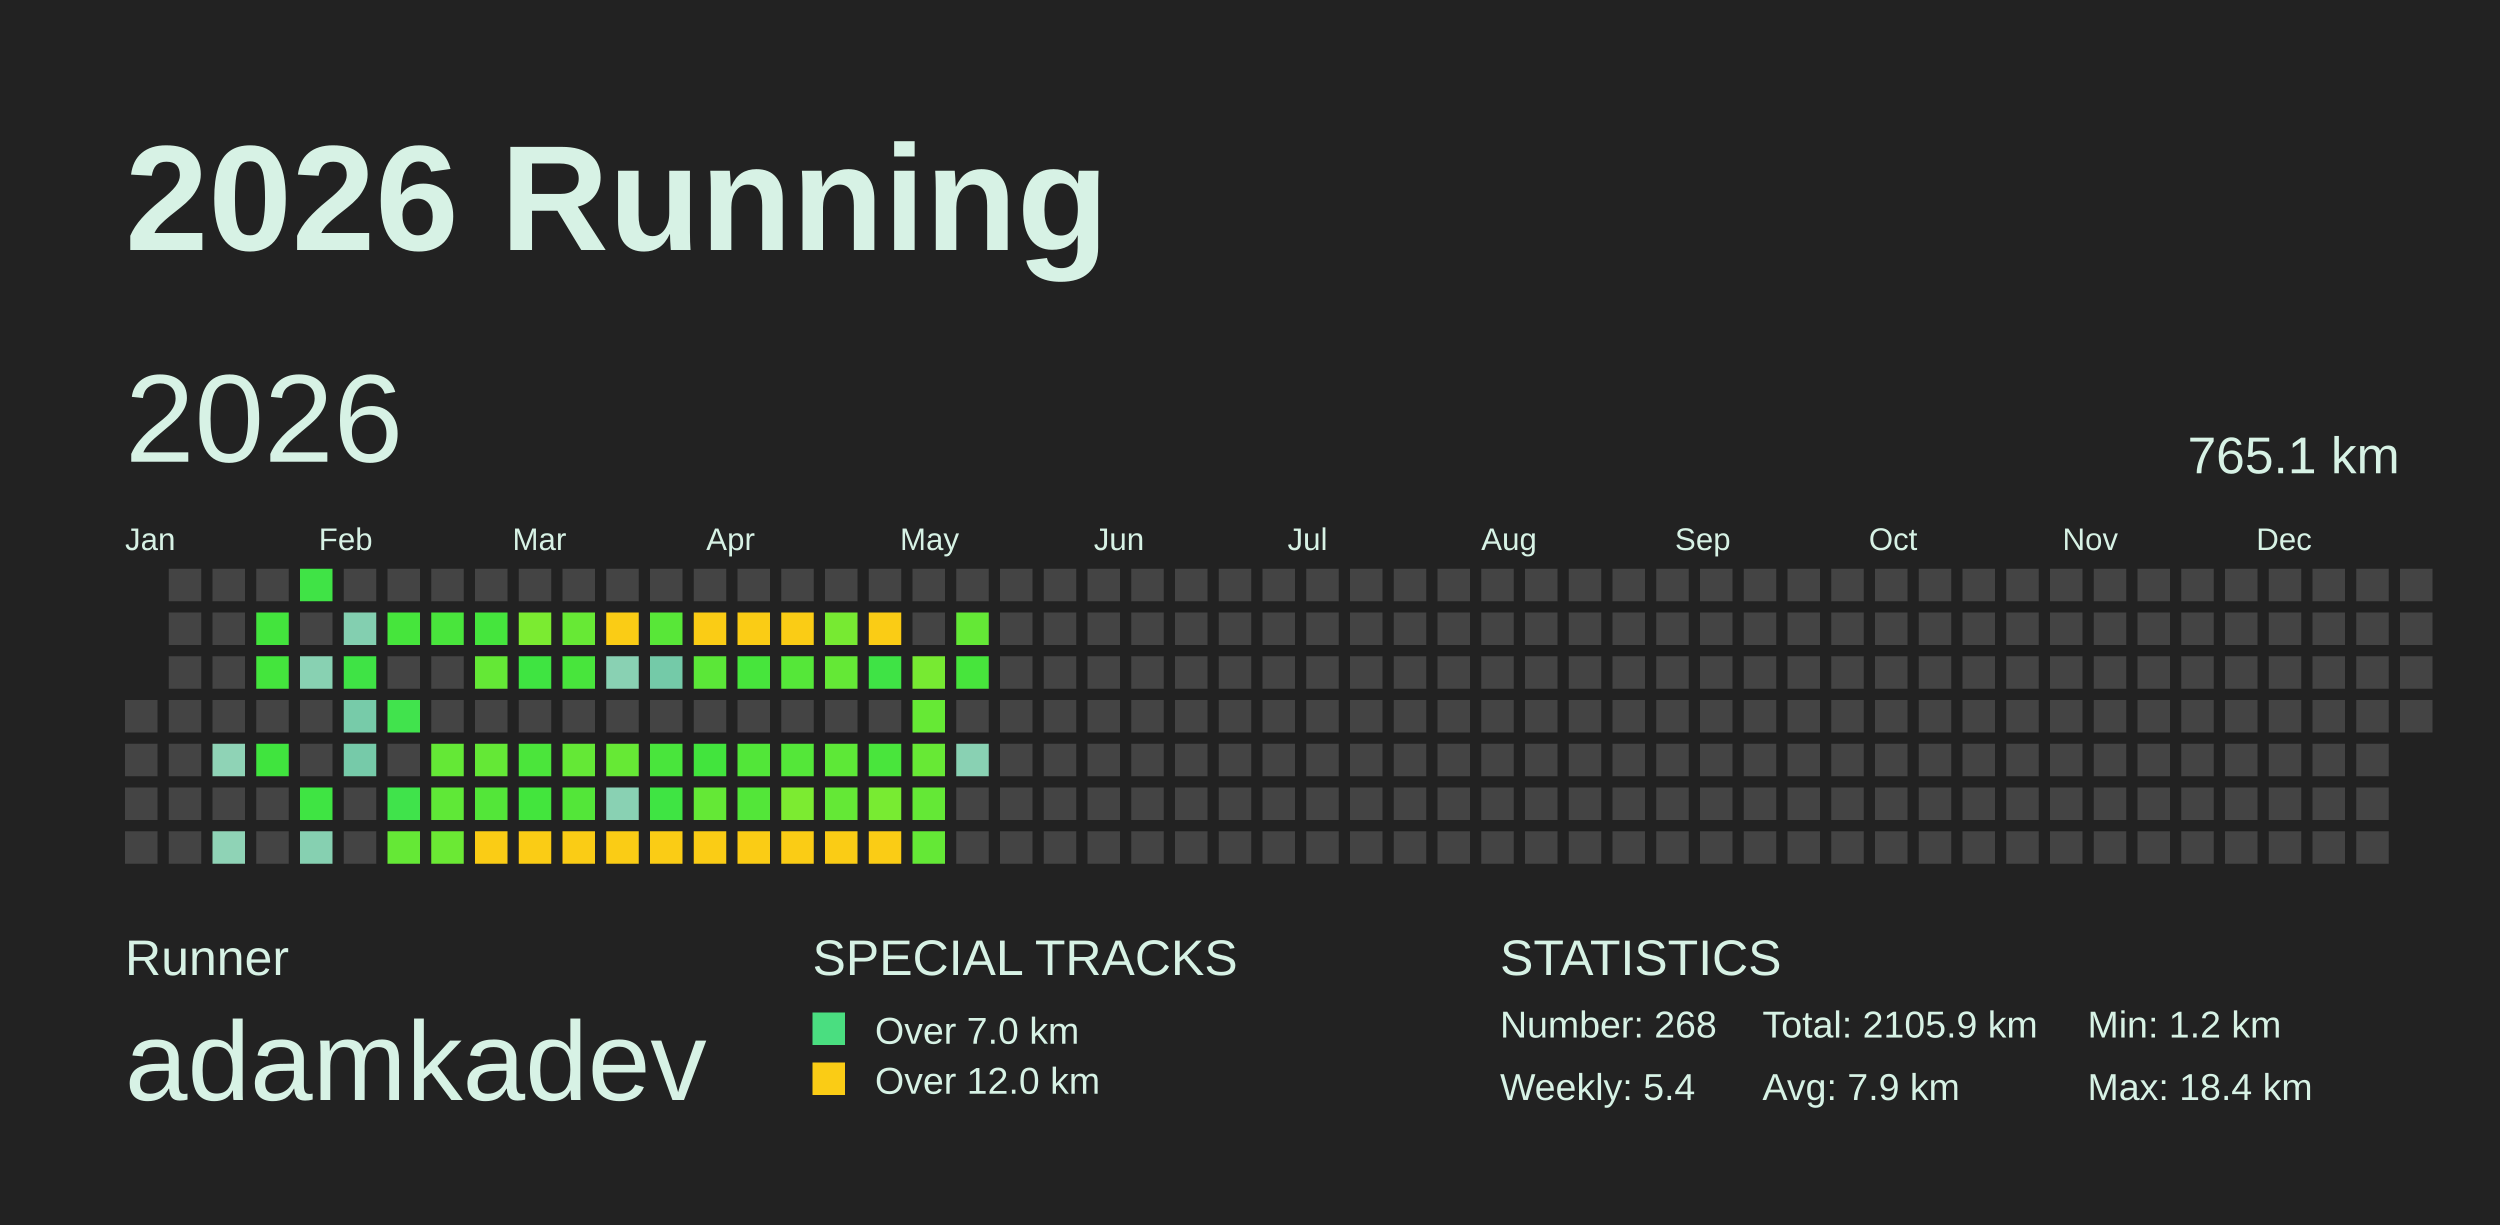
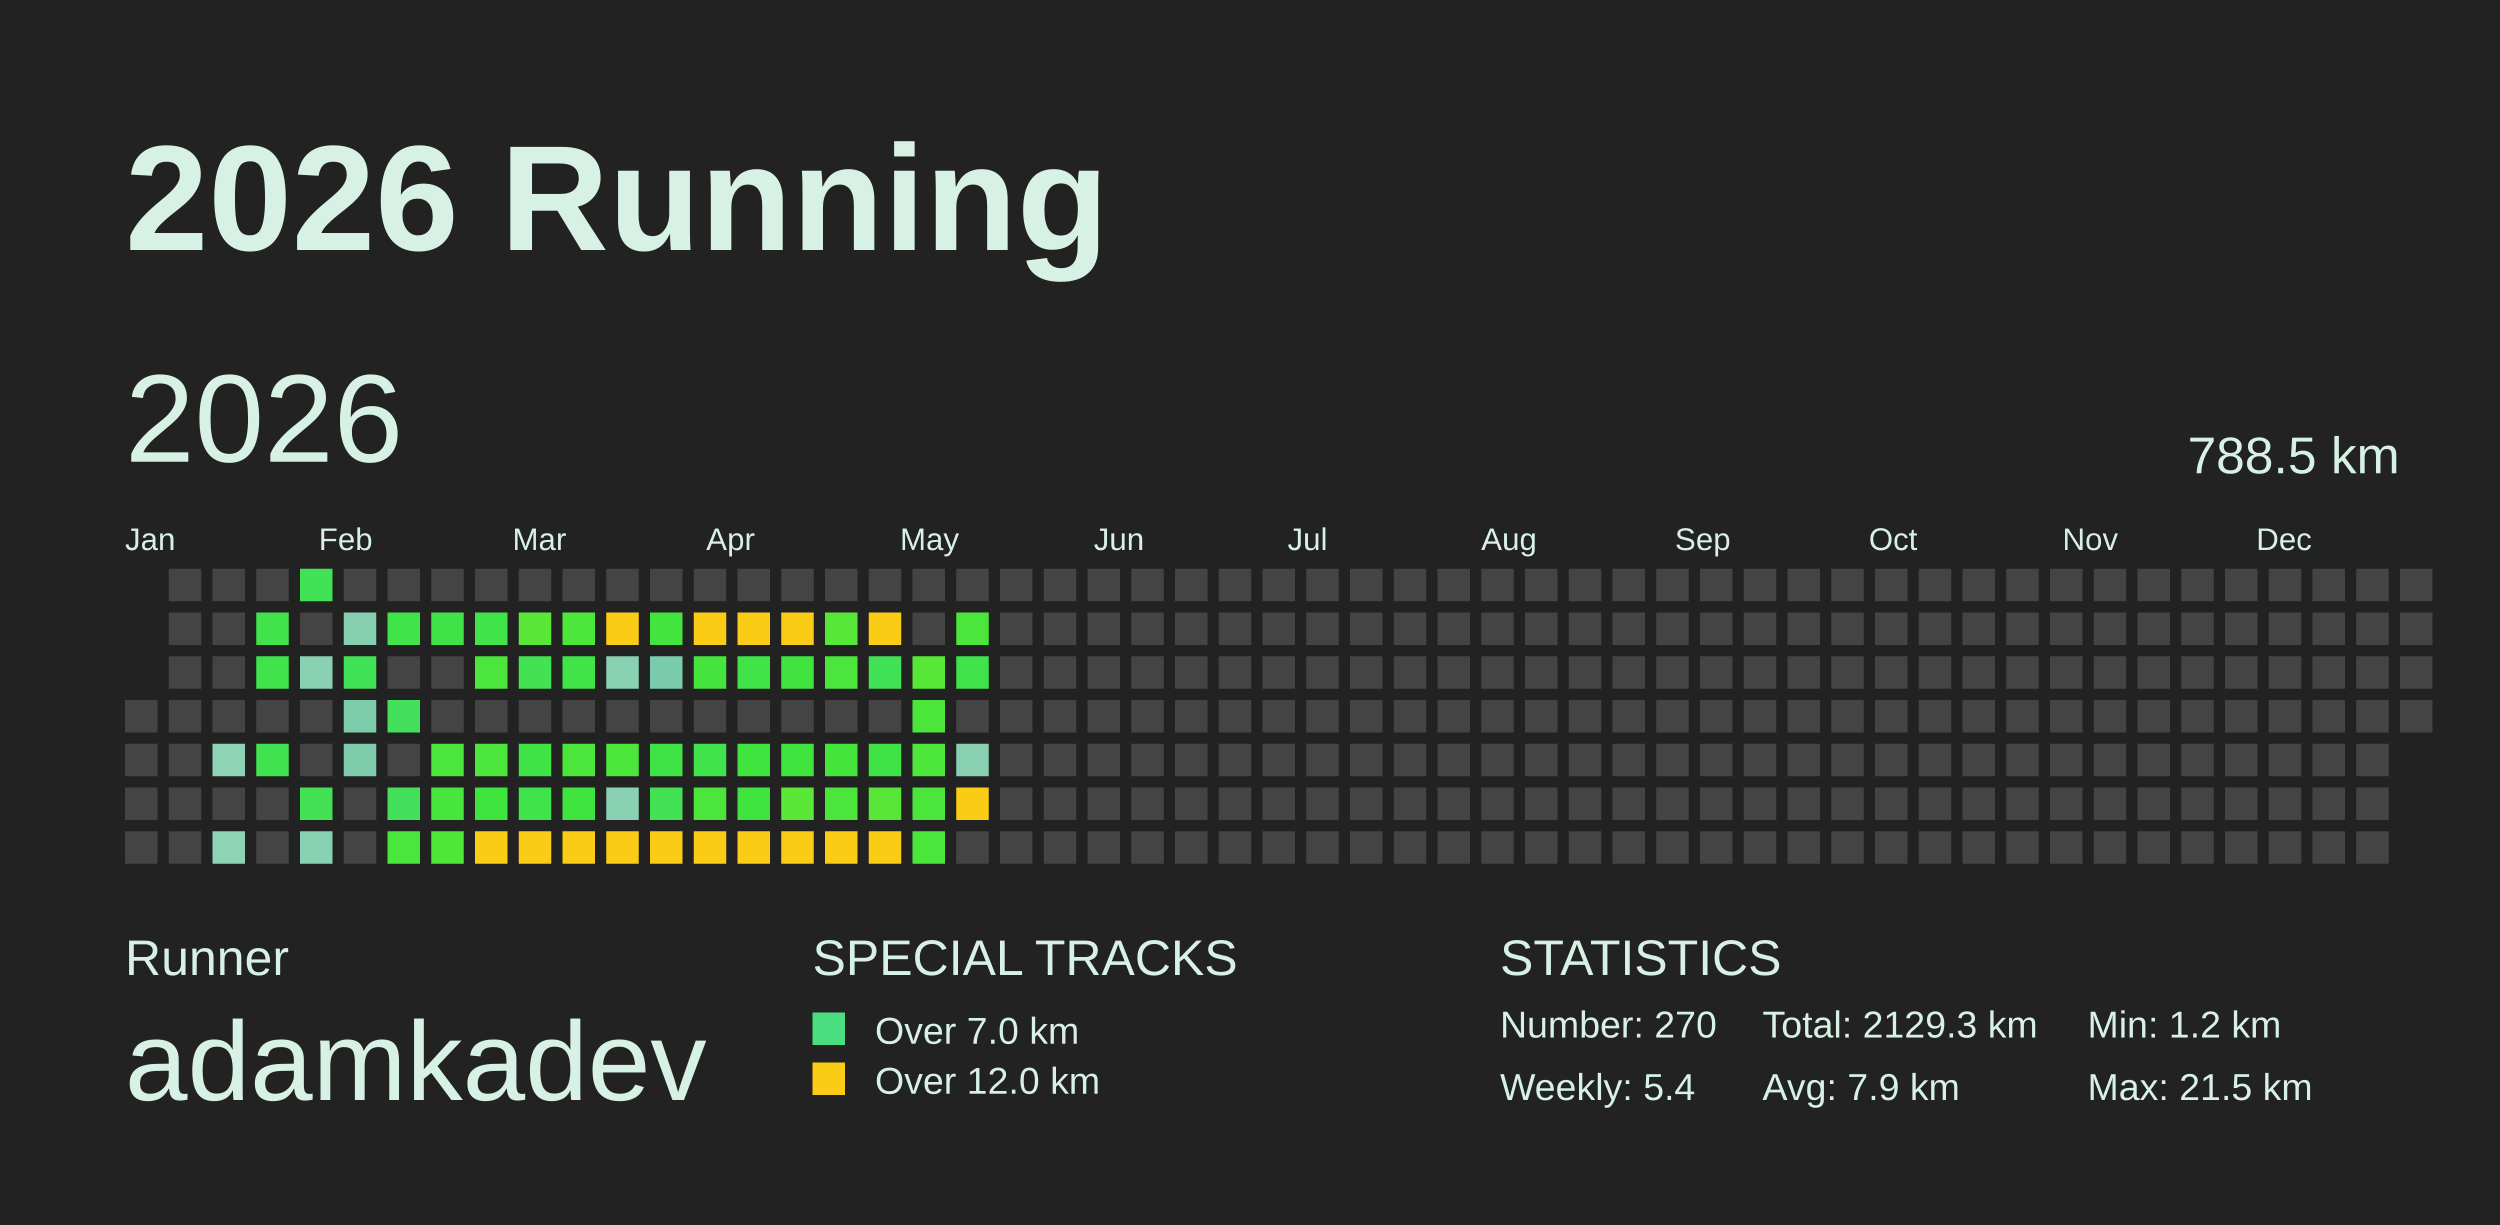
<svg xmlns="http://www.w3.org/2000/svg" baseProfile="full" height="98mm" version="1.1" viewBox="0,0,200,98" width="200mm">
  <defs>
    <pattern height="2" id="indoor-stripe" patternUnits="userSpaceOnUse" width="2">
      <line stroke="white" stroke-opacity="0.45" stroke-width="0.5" x1="0" x2="2" y1="2" y2="0" />
    </pattern>
  </defs>
  <rect fill="#222222" height="98" width="200" x="0" y="0" />
  <text fill="#D7F2E5" style="font-size:12px; font-family:Arial; font-weight:bold;" x="10" y="20">2026 Running</text>
  <text fill="#D7F2E5" style="font-size:4px; font-family:Arial" x="10" y="78">Runner</text>
  <text fill="#D7F2E5" style="font-size:9px; font-family:Arial" x="10" y="88">adamkadev</text>
  <text fill="#D7F2E5" style="font-size:4px; font-family:Arial" x="65" y="78">SPECIAL TRACKS</text>
  <rect fill="#4ADE80" height="2.6" width="2.6" x="65" y="81" />
  <text fill="#D7F2E5" style="font-size:3px; font-family:Arial" x="70" y="83.5">Over 7.0 km</text>
  <rect fill="#FACC15" height="2.6" width="2.6" x="65" y="85" />
  <text fill="#D7F2E5" style="font-size:3px; font-family:Arial" x="70" y="87.5">Over 12.0 km</text>
  <text fill="#D7F2E5" style="font-size:4px; font-family:Arial" x="120" y="78">STATISTICS</text>
-   <text fill="#D7F2E5" style="font-size:3px; font-family:Arial" x="120" y="83">Number: 268</text>
+   <text fill="#D7F2E5" style="font-size:3px; font-family:Arial" x="120" y="83">Number: 270</text>
  <text fill="#D7F2E5" style="font-size:3px; font-family:Arial" x="120" y="88">Weekly: 5.4</text>
-   <text fill="#D7F2E5" style="font-size:3px; font-family:Arial" x="141" y="83">Total: 2105.9 km</text>
+   <text fill="#D7F2E5" style="font-size:3px; font-family:Arial" x="141" y="83">Total: 2129.3 km</text>
  <text fill="#D7F2E5" style="font-size:3px; font-family:Arial" x="141" y="88">Avg: 7.9 km</text>
  <text fill="#D7F2E5" style="font-size:3px; font-family:Arial" x="167" y="83">Min: 1.2 km</text>
-   <text fill="#D7F2E5" style="font-size:3px; font-family:Arial" x="167" y="88">Max: 18.4 km</text>
+   <text fill="#D7F2E5" style="font-size:3px; font-family:Arial" x="167" y="88">Max: 21.5 km</text>
  <text dominant-baseline="hanging" fill="#D7F2E5" style="font-size:10.0px; font-family:Arial;" x="10" y="30">2026</text>
-   <text dominant-baseline="hanging" fill="#D7F2E5" style="font-size:4.125px; font-family:Arial;" x="175" y="35">765.1 km</text>
+   <text dominant-baseline="hanging" fill="#D7F2E5" style="font-size:4.125px; font-family:Arial;" x="175" y="35">788.5 km</text>
  <text fill="#D7F2E5" style="font-size:2.5px; font-family:Arial" x="10.0" y="44">Jan</text>
  <text fill="#D7F2E5" style="font-size:2.5px; font-family:Arial" x="25.5" y="44">Feb</text>
  <text fill="#D7F2E5" style="font-size:2.5px; font-family:Arial" x="41.0" y="44">Mar</text>
  <text fill="#D7F2E5" style="font-size:2.5px; font-family:Arial" x="56.5" y="44">Apr</text>
  <text fill="#D7F2E5" style="font-size:2.5px; font-family:Arial" x="72.0" y="44">May</text>
  <text fill="#D7F2E5" style="font-size:2.5px; font-family:Arial" x="87.5" y="44">Jun</text>
  <text fill="#D7F2E5" style="font-size:2.5px; font-family:Arial" x="103.0" y="44">Jul</text>
  <text fill="#D7F2E5" style="font-size:2.5px; font-family:Arial" x="118.5" y="44">Aug</text>
  <text fill="#D7F2E5" style="font-size:2.5px; font-family:Arial" x="134.0" y="44">Sep</text>
  <text fill="#D7F2E5" style="font-size:2.5px; font-family:Arial" x="149.5" y="44">Oct</text>
  <text fill="#D7F2E5" style="font-size:2.5px; font-family:Arial" x="165.0" y="44">Nov</text>
  <text fill="#D7F2E5" style="font-size:2.5px; font-family:Arial" x="180.5" y="44">Dec</text>
  <rect fill="#444444" height="2.6" width="2.6" x="10.0" y="56.0" />
  <rect fill="#444444" height="2.6" width="2.6" x="10.0" y="59.5" />
  <rect fill="#444444" height="2.6" width="2.6" x="10.0" y="63.0" />
  <rect fill="#444444" height="2.6" width="2.6" x="10.0" y="66.5" />
  <rect fill="#444444" height="2.6" width="2.6" x="13.5" y="45.5" />
  <rect fill="#444444" height="2.6" width="2.6" x="13.5" y="49.0" />
  <rect fill="#444444" height="2.6" width="2.6" x="13.5" y="52.5" />
  <rect fill="#444444" height="2.6" width="2.6" x="13.5" y="56.0" />
  <rect fill="#444444" height="2.6" width="2.6" x="13.5" y="59.5" />
  <rect fill="#444444" height="2.6" width="2.6" x="13.5" y="63.0" />
  <rect fill="#444444" height="2.6" width="2.6" x="13.5" y="66.5" />
  <rect fill="#444444" height="2.6" width="2.6" x="17.0" y="45.5" />
  <rect fill="#444444" height="2.6" width="2.6" x="17.0" y="49.0" />
  <rect fill="#444444" height="2.6" width="2.6" x="17.0" y="52.5" />
  <rect fill="#444444" height="2.6" width="2.6" x="17.0" y="56.0" />
  <rect fill="#8fd3b6" height="2.6" width="2.6" x="17.0" y="59.5" />
  <rect fill="#444444" height="2.6" width="2.6" x="17.0" y="63.0" />
  <rect fill="#8fd3b6" height="2.6" width="2.6" x="17.0" y="66.5" />
  <rect fill="#444444" height="2.6" width="2.6" x="20.5" y="45.5" />
-   <rect fill="#43e43d" height="2.6" width="2.6" x="20.5" y="49.0" />
-   <rect fill="#44e53d" height="2.6" width="2.6" x="20.5" y="52.5" />
+   <rect fill="#41e34d" height="2.6" width="2.6" x="20.5" y="49.0" />
+   <rect fill="#40e34b" height="2.6" width="2.6" x="20.5" y="52.5" />
  <rect fill="#444444" height="2.6" width="2.6" x="20.5" y="56.0" />
-   <rect fill="#40e43e" height="2.6" width="2.6" x="20.5" y="59.5" />
+   <rect fill="#41e250" height="2.6" width="2.6" x="20.5" y="59.5" />
  <rect fill="#444444" height="2.6" width="2.6" x="20.5" y="63.0" />
  <rect fill="#444444" height="2.6" width="2.6" x="20.5" y="66.5" />
-   <rect fill="#40e346" height="2.6" width="2.6" x="24.0" y="45.5" />
+   <rect fill="#42e257" height="2.6" width="2.6" x="24.0" y="45.5" />
  <rect fill="#444444" height="2.6" width="2.6" x="24.0" y="49.0" />
-   <rect fill="#88d1b2" height="2.6" width="2.6" x="24.0" y="52.5" />
+   <rect fill="#8ad1b3" height="2.6" width="2.6" x="24.0" y="52.5" />
  <rect fill="#444444" height="2.6" width="2.6" x="24.0" y="56.0" />
  <rect fill="#444444" height="2.6" width="2.6" x="24.0" y="59.5" />
-   <rect fill="#3fe443" height="2.6" width="2.6" x="24.0" y="63.0" />
-   <rect fill="#86d0b1" height="2.6" width="2.6" x="24.0" y="66.5" />
+   <rect fill="#42e254" height="2.6" width="2.6" x="24.0" y="63.0" />
+   <rect fill="#88d1b2" height="2.6" width="2.6" x="24.0" y="66.5" />
  <rect fill="#444444" height="2.6" width="2.6" x="27.5" y="45.5" />
-   <rect fill="#83cfb0" height="2.6" width="2.6" x="27.5" y="49.0" />
-   <rect fill="#3fe345" height="2.6" width="2.6" x="27.5" y="52.5" />
-   <rect fill="#77cba9" height="2.6" width="2.6" x="27.5" y="56.0" />
-   <rect fill="#76caa9" height="2.6" width="2.6" x="27.5" y="59.5" />
+   <rect fill="#86d0b1" height="2.6" width="2.6" x="27.5" y="49.0" />
+   <rect fill="#42e256" height="2.6" width="2.6" x="27.5" y="52.5" />
+   <rect fill="#7dcdad" height="2.6" width="2.6" x="27.5" y="56.0" />
+   <rect fill="#7dcdac" height="2.6" width="2.6" x="27.5" y="59.5" />
  <rect fill="#444444" height="2.6" width="2.6" x="27.5" y="63.0" />
  <rect fill="#444444" height="2.6" width="2.6" x="27.5" y="66.5" />
  <rect fill="#444444" height="2.6" width="2.6" x="31.0" y="45.5" />
-   <rect fill="#46e53c" height="2.6" width="2.6" x="31.0" y="49.0" />
+   <rect fill="#40e349" height="2.6" width="2.6" x="31.0" y="49.0" />
  <rect fill="#444444" height="2.6" width="2.6" x="31.0" y="52.5" />
-   <rect fill="#41e34d" height="2.6" width="2.6" x="31.0" y="56.0" />
+   <rect fill="#43e15b" height="2.6" width="2.6" x="31.0" y="56.0" />
  <rect fill="#444444" height="2.6" width="2.6" x="31.0" y="59.5" />
-   <rect fill="#40e34b" height="2.6" width="2.6" x="31.0" y="63.0" />
-   <rect fill="#65e836" height="2.6" width="2.6" x="31.0" y="66.5" />
+   <rect fill="#43e15b" height="2.6" width="2.6" x="31.0" y="63.0" />
+   <rect fill="#4be63b" height="2.6" width="2.6" x="31.0" y="66.5" />
  <rect fill="#444444" height="2.6" width="2.6" x="34.5" y="45.5" />
-   <rect fill="#49e53c" height="2.6" width="2.6" x="34.5" y="49.0" />
+   <rect fill="#40e347" height="2.6" width="2.6" x="34.5" y="49.0" />
  <rect fill="#444444" height="2.6" width="2.6" x="34.5" y="52.5" />
  <rect fill="#444444" height="2.6" width="2.6" x="34.5" y="56.0" />
-   <rect fill="#64e836" height="2.6" width="2.6" x="34.5" y="59.5" />
-   <rect fill="#5fe837" height="2.6" width="2.6" x="34.5" y="63.0" />
-   <rect fill="#6be934" height="2.6" width="2.6" x="34.5" y="66.5" />
+   <rect fill="#4be53b" height="2.6" width="2.6" x="34.5" y="59.5" />
+   <rect fill="#48e53c" height="2.6" width="2.6" x="34.5" y="63.0" />
+   <rect fill="#4fe63a" height="2.6" width="2.6" x="34.5" y="66.5" />
  <rect fill="#444444" height="2.6" width="2.6" x="38.0" y="45.5" />
-   <rect fill="#45e53d" height="2.6" width="2.6" x="38.0" y="49.0" />
-   <rect fill="#64e836" height="2.6" width="2.6" x="38.0" y="52.5" />
+   <rect fill="#40e34a" height="2.6" width="2.6" x="38.0" y="49.0" />
+   <rect fill="#4be53b" height="2.6" width="2.6" x="38.0" y="52.5" />
  <rect fill="#444444" height="2.6" width="2.6" x="38.0" y="56.0" />
-   <rect fill="#64e836" height="2.6" width="2.6" x="38.0" y="59.5" />
-   <rect fill="#53e639" height="2.6" width="2.6" x="38.0" y="63.0" />
+   <rect fill="#4be53b" height="2.6" width="2.6" x="38.0" y="59.5" />
+   <rect fill="#3fe43e" height="2.6" width="2.6" x="38.0" y="63.0" />
  <rect fill="#FACC15" height="2.6" width="2.6" x="38.0" y="66.5" />
  <rect fill="#444444" height="2.6" width="2.6" x="41.5" y="45.5" />
-   <rect fill="#7beb31" height="2.6" width="2.6" x="41.5" y="49.0" />
-   <rect fill="#3fe441" height="2.6" width="2.6" x="41.5" y="52.5" />
+   <rect fill="#5ae738" height="2.6" width="2.6" x="41.5" y="49.0" />
+   <rect fill="#42e253" height="2.6" width="2.6" x="41.5" y="52.5" />
  <rect fill="#444444" height="2.6" width="2.6" x="41.5" y="56.0" />
-   <rect fill="#4be53b" height="2.6" width="2.6" x="41.5" y="59.5" />
-   <rect fill="#43e53d" height="2.6" width="2.6" x="41.5" y="63.0" />
+   <rect fill="#3fe345" height="2.6" width="2.6" x="41.5" y="59.5" />
+   <rect fill="#41e34c" height="2.6" width="2.6" x="41.5" y="63.0" />
  <rect fill="#FACC15" height="2.6" width="2.6" x="41.5" y="66.5" />
  <rect fill="#444444" height="2.6" width="2.6" x="45.0" y="45.5" />
-   <rect fill="#67e935" height="2.6" width="2.6" x="45.0" y="49.0" />
-   <rect fill="#48e53c" height="2.6" width="2.6" x="45.0" y="52.5" />
+   <rect fill="#4de63b" height="2.6" width="2.6" x="45.0" y="49.0" />
+   <rect fill="#40e348" height="2.6" width="2.6" x="45.0" y="52.5" />
  <rect fill="#444444" height="2.6" width="2.6" x="45.0" y="56.0" />
-   <rect fill="#64e836" height="2.6" width="2.6" x="45.0" y="59.5" />
-   <rect fill="#53e639" height="2.6" width="2.6" x="45.0" y="63.0" />
+   <rect fill="#4be53b" height="2.6" width="2.6" x="45.0" y="59.5" />
+   <rect fill="#40e43e" height="2.6" width="2.6" x="45.0" y="63.0" />
  <rect fill="#FACC15" height="2.6" width="2.6" x="45.0" y="66.5" />
  <rect fill="#444444" height="2.6" width="2.6" x="48.5" y="45.5" />
  <rect fill="#FACC15" height="2.6" width="2.6" x="48.5" y="49.0" />
-   <rect fill="#89d1b3" height="2.6" width="2.6" x="48.5" y="52.5" />
+   <rect fill="#8ad1b4" height="2.6" width="2.6" x="48.5" y="52.5" />
  <rect fill="#444444" height="2.6" width="2.6" x="48.5" y="56.0" />
-   <rect fill="#66e935" height="2.6" width="2.6" x="48.5" y="59.5" />
-   <rect fill="#89d1b3" height="2.6" width="2.6" x="48.5" y="63.0" />
+   <rect fill="#4ce63b" height="2.6" width="2.6" x="48.5" y="59.5" />
+   <rect fill="#8ad1b4" height="2.6" width="2.6" x="48.5" y="63.0" />
  <rect fill="#FACC15" height="2.6" width="2.6" x="48.5" y="66.5" />
  <rect fill="#444444" height="2.6" width="2.6" x="52.0" y="45.5" />
-   <rect fill="#58e738" height="2.6" width="2.6" x="52.0" y="49.0" />
-   <rect fill="#74caa8" height="2.6" width="2.6" x="52.0" y="52.5" />
+   <rect fill="#43e43d" height="2.6" width="2.6" x="52.0" y="49.0" />
+   <rect fill="#7bccac" height="2.6" width="2.6" x="52.0" y="52.5" />
  <rect fill="#444444" height="2.6" width="2.6" x="52.0" y="56.0" />
-   <rect fill="#49e53c" height="2.6" width="2.6" x="52.0" y="59.5" />
-   <rect fill="#3fe443" height="2.6" width="2.6" x="52.0" y="63.0" />
+   <rect fill="#40e346" height="2.6" width="2.6" x="52.0" y="59.5" />
+   <rect fill="#42e254" height="2.6" width="2.6" x="52.0" y="63.0" />
  <rect fill="#FACC15" height="2.6" width="2.6" x="52.0" y="66.5" />
  <rect fill="#444444" height="2.6" width="2.6" x="55.5" y="45.5" />
  <rect fill="#FACC15" height="2.6" width="2.6" x="55.5" y="49.0" />
-   <rect fill="#5be738" height="2.6" width="2.6" x="55.5" y="52.5" />
+   <rect fill="#45e53d" height="2.6" width="2.6" x="55.5" y="52.5" />
  <rect fill="#444444" height="2.6" width="2.6" x="55.5" y="56.0" />
-   <rect fill="#42e43d" height="2.6" width="2.6" x="55.5" y="59.5" />
-   <rect fill="#64e836" height="2.6" width="2.6" x="55.5" y="63.0" />
+   <rect fill="#41e34d" height="2.6" width="2.6" x="55.5" y="59.5" />
+   <rect fill="#4be53b" height="2.6" width="2.6" x="55.5" y="63.0" />
  <rect fill="#FACC15" height="2.6" width="2.6" x="55.5" y="66.5" />
  <rect fill="#444444" height="2.6" width="2.6" x="59.0" y="45.5" />
  <rect fill="#FACC15" height="2.6" width="2.6" x="59.0" y="49.0" />
-   <rect fill="#47e53c" height="2.6" width="2.6" x="59.0" y="52.5" />
+   <rect fill="#40e348" height="2.6" width="2.6" x="59.0" y="52.5" />
  <rect fill="#444444" height="2.6" width="2.6" x="59.0" y="56.0" />
-   <rect fill="#52e639" height="2.6" width="2.6" x="59.0" y="59.5" />
-   <rect fill="#53e639" height="2.6" width="2.6" x="59.0" y="63.0" />
+   <rect fill="#3fe43e" height="2.6" width="2.6" x="59.0" y="59.5" />
+   <rect fill="#40e43e" height="2.6" width="2.6" x="59.0" y="63.0" />
  <rect fill="#FACC15" height="2.6" width="2.6" x="59.0" y="66.5" />
  <rect fill="#444444" height="2.6" width="2.6" x="62.5" y="45.5" />
  <rect fill="#FACC15" height="2.6" width="2.6" x="62.5" y="49.0" />
-   <rect fill="#55e739" height="2.6" width="2.6" x="62.5" y="52.5" />
+   <rect fill="#41e43e" height="2.6" width="2.6" x="62.5" y="52.5" />
  <rect fill="#444444" height="2.6" width="2.6" x="62.5" y="56.0" />
-   <rect fill="#54e739" height="2.6" width="2.6" x="62.5" y="59.5" />
-   <rect fill="#7ceb31" height="2.6" width="2.6" x="62.5" y="63.0" />
+   <rect fill="#40e43e" height="2.6" width="2.6" x="62.5" y="59.5" />
+   <rect fill="#5be738" height="2.6" width="2.6" x="62.5" y="63.0" />
  <rect fill="#FACC15" height="2.6" width="2.6" x="62.5" y="66.5" />
  <rect fill="#444444" height="2.6" width="2.6" x="66.0" y="45.5" />
-   <rect fill="#77ea32" height="2.6" width="2.6" x="66.0" y="49.0" />
-   <rect fill="#64e836" height="2.6" width="2.6" x="66.0" y="52.5" />
+   <rect fill="#57e738" height="2.6" width="2.6" x="66.0" y="49.0" />
+   <rect fill="#4be53b" height="2.6" width="2.6" x="66.0" y="52.5" />
  <rect fill="#444444" height="2.6" width="2.6" x="66.0" y="56.0" />
-   <rect fill="#5de837" height="2.6" width="2.6" x="66.0" y="59.5" />
-   <rect fill="#64e836" height="2.6" width="2.6" x="66.0" y="63.0" />
+   <rect fill="#46e53c" height="2.6" width="2.6" x="66.0" y="59.5" />
+   <rect fill="#4be53b" height="2.6" width="2.6" x="66.0" y="63.0" />
  <rect fill="#FACC15" height="2.6" width="2.6" x="66.0" y="66.5" />
  <rect fill="#444444" height="2.6" width="2.6" x="69.5" y="45.5" />
  <rect fill="#FACC15" height="2.6" width="2.6" x="69.5" y="49.0" />
-   <rect fill="#3fe345" height="2.6" width="2.6" x="69.5" y="52.5" />
+   <rect fill="#42e256" height="2.6" width="2.6" x="69.5" y="52.5" />
  <rect fill="#444444" height="2.6" width="2.6" x="69.5" y="56.0" />
-   <rect fill="#49e53c" height="2.6" width="2.6" x="69.5" y="59.5" />
-   <rect fill="#78eb32" height="2.6" width="2.6" x="69.5" y="63.0" />
+   <rect fill="#40e346" height="2.6" width="2.6" x="69.5" y="59.5" />
+   <rect fill="#58e738" height="2.6" width="2.6" x="69.5" y="63.0" />
  <rect fill="#FACC15" height="2.6" width="2.6" x="69.5" y="66.5" />
  <rect fill="#444444" height="2.6" width="2.6" x="73.0" y="45.5" />
  <rect fill="#444444" height="2.6" width="2.6" x="73.0" y="49.0" />
-   <rect fill="#77ea32" height="2.6" width="2.6" x="73.0" y="52.5" />
-   <rect fill="#66e935" height="2.6" width="2.6" x="73.0" y="56.0" />
-   <rect fill="#67e935" height="2.6" width="2.6" x="73.0" y="59.5" />
-   <rect fill="#64e836" height="2.6" width="2.6" x="73.0" y="63.0" />
-   <rect fill="#64e836" height="2.6" width="2.6" x="73.0" y="66.5" />
+   <rect fill="#57e738" height="2.6" width="2.6" x="73.0" y="52.5" />
+   <rect fill="#4ce63b" height="2.6" width="2.6" x="73.0" y="56.0" />
+   <rect fill="#4de63b" height="2.6" width="2.6" x="73.0" y="59.5" />
+   <rect fill="#4be53b" height="2.6" width="2.6" x="73.0" y="63.0" />
+   <rect fill="#4be53b" height="2.6" width="2.6" x="73.0" y="66.5" />
  <rect fill="#444444" height="2.6" width="2.6" x="76.5" y="45.5" />
-   <rect fill="#64e836" height="2.6" width="2.6" x="76.5" y="49.0" />
-   <rect fill="#47e53c" height="2.6" width="2.6" x="76.5" y="52.5" />
+   <rect fill="#4be53b" height="2.6" width="2.6" x="76.5" y="49.0" />
+   <rect fill="#40e349" height="2.6" width="2.6" x="76.5" y="52.5" />
  <rect fill="#444444" height="2.6" width="2.6" x="76.5" y="56.0" />
-   <rect fill="#89d1b3" height="2.6" width="2.6" x="76.5" y="59.5" />
-   <rect fill="#444444" height="2.6" width="2.6" x="76.5" y="63.0" />
+   <rect fill="#8ad1b4" height="2.6" width="2.6" x="76.5" y="59.5" />
+   <rect fill="#FACC15" height="2.6" width="2.6" x="76.5" y="63.0" />
  <rect fill="#444444" height="2.6" width="2.6" x="76.5" y="66.5" />
  <rect fill="#444444" height="2.6" width="2.6" x="80.0" y="45.5" />
  <rect fill="#444444" height="2.6" width="2.6" x="80.0" y="49.0" />
  <rect fill="#444444" height="2.6" width="2.6" x="80.0" y="52.5" />
  <rect fill="#444444" height="2.6" width="2.6" x="80.0" y="56.0" />
  <rect fill="#444444" height="2.6" width="2.6" x="80.0" y="59.5" />
  <rect fill="#444444" height="2.6" width="2.6" x="80.0" y="63.0" />
  <rect fill="#444444" height="2.6" width="2.6" x="80.0" y="66.5" />
  <rect fill="#444444" height="2.6" width="2.6" x="83.5" y="45.5" />
  <rect fill="#444444" height="2.6" width="2.6" x="83.5" y="49.0" />
  <rect fill="#444444" height="2.6" width="2.6" x="83.5" y="52.5" />
  <rect fill="#444444" height="2.6" width="2.6" x="83.5" y="56.0" />
  <rect fill="#444444" height="2.6" width="2.6" x="83.5" y="59.5" />
  <rect fill="#444444" height="2.6" width="2.6" x="83.5" y="63.0" />
  <rect fill="#444444" height="2.6" width="2.6" x="83.5" y="66.5" />
  <rect fill="#444444" height="2.6" width="2.6" x="87.0" y="45.5" />
  <rect fill="#444444" height="2.6" width="2.6" x="87.0" y="49.0" />
  <rect fill="#444444" height="2.6" width="2.6" x="87.0" y="52.5" />
  <rect fill="#444444" height="2.6" width="2.6" x="87.0" y="56.0" />
  <rect fill="#444444" height="2.6" width="2.6" x="87.0" y="59.5" />
  <rect fill="#444444" height="2.6" width="2.6" x="87.0" y="63.0" />
  <rect fill="#444444" height="2.6" width="2.6" x="87.0" y="66.5" />
  <rect fill="#444444" height="2.6" width="2.6" x="90.5" y="45.5" />
  <rect fill="#444444" height="2.6" width="2.6" x="90.5" y="49.0" />
  <rect fill="#444444" height="2.6" width="2.6" x="90.5" y="52.5" />
  <rect fill="#444444" height="2.6" width="2.6" x="90.5" y="56.0" />
  <rect fill="#444444" height="2.6" width="2.6" x="90.5" y="59.5" />
  <rect fill="#444444" height="2.6" width="2.6" x="90.5" y="63.0" />
  <rect fill="#444444" height="2.6" width="2.6" x="90.5" y="66.5" />
  <rect fill="#444444" height="2.6" width="2.6" x="94.0" y="45.5" />
  <rect fill="#444444" height="2.6" width="2.6" x="94.0" y="49.0" />
  <rect fill="#444444" height="2.6" width="2.6" x="94.0" y="52.5" />
  <rect fill="#444444" height="2.6" width="2.6" x="94.0" y="56.0" />
  <rect fill="#444444" height="2.6" width="2.6" x="94.0" y="59.5" />
  <rect fill="#444444" height="2.6" width="2.6" x="94.0" y="63.0" />
  <rect fill="#444444" height="2.6" width="2.6" x="94.0" y="66.5" />
  <rect fill="#444444" height="2.6" width="2.6" x="97.5" y="45.5" />
  <rect fill="#444444" height="2.6" width="2.6" x="97.5" y="49.0" />
  <rect fill="#444444" height="2.6" width="2.6" x="97.5" y="52.5" />
  <rect fill="#444444" height="2.6" width="2.6" x="97.5" y="56.0" />
  <rect fill="#444444" height="2.6" width="2.6" x="97.5" y="59.5" />
  <rect fill="#444444" height="2.6" width="2.6" x="97.5" y="63.0" />
  <rect fill="#444444" height="2.6" width="2.6" x="97.5" y="66.5" />
  <rect fill="#444444" height="2.6" width="2.6" x="101.0" y="45.5" />
  <rect fill="#444444" height="2.6" width="2.6" x="101.0" y="49.0" />
  <rect fill="#444444" height="2.6" width="2.6" x="101.0" y="52.5" />
  <rect fill="#444444" height="2.6" width="2.6" x="101.0" y="56.0" />
  <rect fill="#444444" height="2.6" width="2.6" x="101.0" y="59.5" />
  <rect fill="#444444" height="2.6" width="2.6" x="101.0" y="63.0" />
  <rect fill="#444444" height="2.6" width="2.6" x="101.0" y="66.5" />
  <rect fill="#444444" height="2.6" width="2.6" x="104.5" y="45.5" />
  <rect fill="#444444" height="2.6" width="2.6" x="104.5" y="49.0" />
  <rect fill="#444444" height="2.6" width="2.6" x="104.5" y="52.5" />
  <rect fill="#444444" height="2.6" width="2.6" x="104.5" y="56.0" />
  <rect fill="#444444" height="2.6" width="2.6" x="104.5" y="59.5" />
  <rect fill="#444444" height="2.6" width="2.6" x="104.5" y="63.0" />
  <rect fill="#444444" height="2.6" width="2.6" x="104.5" y="66.5" />
  <rect fill="#444444" height="2.6" width="2.6" x="108.0" y="45.5" />
  <rect fill="#444444" height="2.6" width="2.6" x="108.0" y="49.0" />
  <rect fill="#444444" height="2.6" width="2.6" x="108.0" y="52.5" />
  <rect fill="#444444" height="2.6" width="2.6" x="108.0" y="56.0" />
  <rect fill="#444444" height="2.6" width="2.6" x="108.0" y="59.5" />
  <rect fill="#444444" height="2.6" width="2.6" x="108.0" y="63.0" />
  <rect fill="#444444" height="2.6" width="2.6" x="108.0" y="66.5" />
  <rect fill="#444444" height="2.6" width="2.6" x="111.5" y="45.5" />
  <rect fill="#444444" height="2.6" width="2.6" x="111.5" y="49.0" />
  <rect fill="#444444" height="2.6" width="2.6" x="111.5" y="52.5" />
  <rect fill="#444444" height="2.6" width="2.6" x="111.5" y="56.0" />
  <rect fill="#444444" height="2.6" width="2.6" x="111.5" y="59.5" />
  <rect fill="#444444" height="2.6" width="2.6" x="111.5" y="63.0" />
  <rect fill="#444444" height="2.6" width="2.6" x="111.5" y="66.5" />
  <rect fill="#444444" height="2.6" width="2.6" x="115.0" y="45.5" />
  <rect fill="#444444" height="2.6" width="2.6" x="115.0" y="49.0" />
  <rect fill="#444444" height="2.6" width="2.6" x="115.0" y="52.5" />
  <rect fill="#444444" height="2.6" width="2.6" x="115.0" y="56.0" />
  <rect fill="#444444" height="2.6" width="2.6" x="115.0" y="59.5" />
  <rect fill="#444444" height="2.6" width="2.6" x="115.0" y="63.0" />
  <rect fill="#444444" height="2.6" width="2.6" x="115.0" y="66.5" />
  <rect fill="#444444" height="2.6" width="2.6" x="118.5" y="45.5" />
  <rect fill="#444444" height="2.6" width="2.6" x="118.5" y="49.0" />
  <rect fill="#444444" height="2.6" width="2.6" x="118.5" y="52.5" />
  <rect fill="#444444" height="2.6" width="2.6" x="118.5" y="56.0" />
  <rect fill="#444444" height="2.6" width="2.6" x="118.5" y="59.5" />
  <rect fill="#444444" height="2.6" width="2.6" x="118.5" y="63.0" />
  <rect fill="#444444" height="2.6" width="2.6" x="118.5" y="66.5" />
  <rect fill="#444444" height="2.6" width="2.6" x="122.0" y="45.5" />
  <rect fill="#444444" height="2.6" width="2.6" x="122.0" y="49.0" />
  <rect fill="#444444" height="2.6" width="2.6" x="122.0" y="52.5" />
  <rect fill="#444444" height="2.6" width="2.6" x="122.0" y="56.0" />
  <rect fill="#444444" height="2.6" width="2.6" x="122.0" y="59.5" />
  <rect fill="#444444" height="2.6" width="2.6" x="122.0" y="63.0" />
  <rect fill="#444444" height="2.6" width="2.6" x="122.0" y="66.5" />
  <rect fill="#444444" height="2.6" width="2.6" x="125.5" y="45.5" />
  <rect fill="#444444" height="2.6" width="2.6" x="125.5" y="49.0" />
  <rect fill="#444444" height="2.6" width="2.6" x="125.5" y="52.5" />
  <rect fill="#444444" height="2.6" width="2.6" x="125.5" y="56.0" />
  <rect fill="#444444" height="2.6" width="2.6" x="125.5" y="59.5" />
  <rect fill="#444444" height="2.6" width="2.6" x="125.5" y="63.0" />
  <rect fill="#444444" height="2.6" width="2.6" x="125.5" y="66.5" />
  <rect fill="#444444" height="2.6" width="2.6" x="129.0" y="45.5" />
  <rect fill="#444444" height="2.6" width="2.6" x="129.0" y="49.0" />
  <rect fill="#444444" height="2.6" width="2.6" x="129.0" y="52.5" />
  <rect fill="#444444" height="2.6" width="2.6" x="129.0" y="56.0" />
  <rect fill="#444444" height="2.6" width="2.6" x="129.0" y="59.5" />
  <rect fill="#444444" height="2.6" width="2.6" x="129.0" y="63.0" />
  <rect fill="#444444" height="2.6" width="2.6" x="129.0" y="66.5" />
  <rect fill="#444444" height="2.6" width="2.6" x="132.5" y="45.5" />
  <rect fill="#444444" height="2.6" width="2.6" x="132.5" y="49.0" />
  <rect fill="#444444" height="2.6" width="2.6" x="132.5" y="52.5" />
  <rect fill="#444444" height="2.6" width="2.6" x="132.5" y="56.0" />
  <rect fill="#444444" height="2.6" width="2.6" x="132.5" y="59.5" />
  <rect fill="#444444" height="2.6" width="2.6" x="132.5" y="63.0" />
  <rect fill="#444444" height="2.6" width="2.6" x="132.5" y="66.5" />
  <rect fill="#444444" height="2.6" width="2.6" x="136.0" y="45.5" />
  <rect fill="#444444" height="2.6" width="2.6" x="136.0" y="49.0" />
  <rect fill="#444444" height="2.6" width="2.6" x="136.0" y="52.5" />
  <rect fill="#444444" height="2.6" width="2.6" x="136.0" y="56.0" />
  <rect fill="#444444" height="2.6" width="2.6" x="136.0" y="59.5" />
  <rect fill="#444444" height="2.6" width="2.6" x="136.0" y="63.0" />
  <rect fill="#444444" height="2.6" width="2.6" x="136.0" y="66.5" />
  <rect fill="#444444" height="2.6" width="2.6" x="139.5" y="45.5" />
  <rect fill="#444444" height="2.6" width="2.6" x="139.5" y="49.0" />
  <rect fill="#444444" height="2.6" width="2.6" x="139.5" y="52.5" />
  <rect fill="#444444" height="2.6" width="2.6" x="139.5" y="56.0" />
  <rect fill="#444444" height="2.6" width="2.6" x="139.5" y="59.5" />
  <rect fill="#444444" height="2.6" width="2.6" x="139.5" y="63.0" />
  <rect fill="#444444" height="2.6" width="2.6" x="139.5" y="66.5" />
  <rect fill="#444444" height="2.6" width="2.6" x="143.0" y="45.5" />
  <rect fill="#444444" height="2.6" width="2.6" x="143.0" y="49.0" />
  <rect fill="#444444" height="2.6" width="2.6" x="143.0" y="52.5" />
  <rect fill="#444444" height="2.6" width="2.6" x="143.0" y="56.0" />
  <rect fill="#444444" height="2.6" width="2.6" x="143.0" y="59.5" />
  <rect fill="#444444" height="2.6" width="2.6" x="143.0" y="63.0" />
  <rect fill="#444444" height="2.6" width="2.6" x="143.0" y="66.5" />
  <rect fill="#444444" height="2.6" width="2.6" x="146.5" y="45.5" />
  <rect fill="#444444" height="2.6" width="2.6" x="146.5" y="49.0" />
  <rect fill="#444444" height="2.6" width="2.6" x="146.5" y="52.5" />
  <rect fill="#444444" height="2.6" width="2.6" x="146.5" y="56.0" />
  <rect fill="#444444" height="2.6" width="2.6" x="146.5" y="59.5" />
  <rect fill="#444444" height="2.6" width="2.6" x="146.5" y="63.0" />
  <rect fill="#444444" height="2.6" width="2.6" x="146.5" y="66.5" />
  <rect fill="#444444" height="2.6" width="2.6" x="150.0" y="45.5" />
  <rect fill="#444444" height="2.6" width="2.6" x="150.0" y="49.0" />
  <rect fill="#444444" height="2.6" width="2.6" x="150.0" y="52.5" />
  <rect fill="#444444" height="2.6" width="2.6" x="150.0" y="56.0" />
  <rect fill="#444444" height="2.6" width="2.6" x="150.0" y="59.5" />
  <rect fill="#444444" height="2.6" width="2.6" x="150.0" y="63.0" />
  <rect fill="#444444" height="2.6" width="2.6" x="150.0" y="66.5" />
  <rect fill="#444444" height="2.6" width="2.6" x="153.5" y="45.5" />
  <rect fill="#444444" height="2.6" width="2.6" x="153.5" y="49.0" />
  <rect fill="#444444" height="2.6" width="2.6" x="153.5" y="52.5" />
  <rect fill="#444444" height="2.6" width="2.6" x="153.5" y="56.0" />
  <rect fill="#444444" height="2.6" width="2.6" x="153.5" y="59.5" />
  <rect fill="#444444" height="2.6" width="2.6" x="153.5" y="63.0" />
  <rect fill="#444444" height="2.6" width="2.6" x="153.5" y="66.5" />
  <rect fill="#444444" height="2.6" width="2.6" x="157.0" y="45.5" />
  <rect fill="#444444" height="2.6" width="2.6" x="157.0" y="49.0" />
  <rect fill="#444444" height="2.6" width="2.6" x="157.0" y="52.5" />
  <rect fill="#444444" height="2.6" width="2.6" x="157.0" y="56.0" />
  <rect fill="#444444" height="2.6" width="2.6" x="157.0" y="59.5" />
  <rect fill="#444444" height="2.6" width="2.6" x="157.0" y="63.0" />
  <rect fill="#444444" height="2.6" width="2.6" x="157.0" y="66.5" />
  <rect fill="#444444" height="2.6" width="2.6" x="160.5" y="45.5" />
  <rect fill="#444444" height="2.6" width="2.6" x="160.5" y="49.0" />
  <rect fill="#444444" height="2.6" width="2.6" x="160.5" y="52.5" />
  <rect fill="#444444" height="2.6" width="2.6" x="160.5" y="56.0" />
  <rect fill="#444444" height="2.6" width="2.6" x="160.5" y="59.5" />
  <rect fill="#444444" height="2.6" width="2.6" x="160.5" y="63.0" />
  <rect fill="#444444" height="2.6" width="2.6" x="160.5" y="66.5" />
  <rect fill="#444444" height="2.6" width="2.6" x="164.0" y="45.5" />
  <rect fill="#444444" height="2.6" width="2.6" x="164.0" y="49.0" />
  <rect fill="#444444" height="2.6" width="2.6" x="164.0" y="52.5" />
  <rect fill="#444444" height="2.6" width="2.6" x="164.0" y="56.0" />
  <rect fill="#444444" height="2.6" width="2.6" x="164.0" y="59.5" />
  <rect fill="#444444" height="2.6" width="2.6" x="164.0" y="63.0" />
  <rect fill="#444444" height="2.6" width="2.6" x="164.0" y="66.5" />
  <rect fill="#444444" height="2.6" width="2.6" x="167.5" y="45.5" />
  <rect fill="#444444" height="2.6" width="2.6" x="167.5" y="49.0" />
  <rect fill="#444444" height="2.6" width="2.6" x="167.5" y="52.5" />
  <rect fill="#444444" height="2.6" width="2.6" x="167.5" y="56.0" />
  <rect fill="#444444" height="2.6" width="2.6" x="167.5" y="59.5" />
  <rect fill="#444444" height="2.6" width="2.6" x="167.5" y="63.0" />
  <rect fill="#444444" height="2.6" width="2.6" x="167.5" y="66.5" />
  <rect fill="#444444" height="2.6" width="2.6" x="171.0" y="45.5" />
  <rect fill="#444444" height="2.6" width="2.6" x="171.0" y="49.0" />
  <rect fill="#444444" height="2.6" width="2.6" x="171.0" y="52.5" />
  <rect fill="#444444" height="2.6" width="2.6" x="171.0" y="56.0" />
  <rect fill="#444444" height="2.6" width="2.6" x="171.0" y="59.5" />
  <rect fill="#444444" height="2.6" width="2.6" x="171.0" y="63.0" />
  <rect fill="#444444" height="2.6" width="2.6" x="171.0" y="66.5" />
  <rect fill="#444444" height="2.6" width="2.6" x="174.5" y="45.5" />
  <rect fill="#444444" height="2.6" width="2.6" x="174.5" y="49.0" />
  <rect fill="#444444" height="2.6" width="2.6" x="174.5" y="52.5" />
  <rect fill="#444444" height="2.6" width="2.6" x="174.5" y="56.0" />
  <rect fill="#444444" height="2.6" width="2.6" x="174.5" y="59.5" />
  <rect fill="#444444" height="2.6" width="2.6" x="174.5" y="63.0" />
  <rect fill="#444444" height="2.6" width="2.6" x="174.5" y="66.5" />
  <rect fill="#444444" height="2.6" width="2.6" x="178.0" y="45.5" />
  <rect fill="#444444" height="2.6" width="2.6" x="178.0" y="49.0" />
  <rect fill="#444444" height="2.6" width="2.6" x="178.0" y="52.5" />
  <rect fill="#444444" height="2.6" width="2.6" x="178.0" y="56.0" />
  <rect fill="#444444" height="2.6" width="2.6" x="178.0" y="59.5" />
  <rect fill="#444444" height="2.6" width="2.6" x="178.0" y="63.0" />
  <rect fill="#444444" height="2.6" width="2.6" x="178.0" y="66.5" />
  <rect fill="#444444" height="2.6" width="2.6" x="181.5" y="45.5" />
  <rect fill="#444444" height="2.6" width="2.6" x="181.5" y="49.0" />
  <rect fill="#444444" height="2.6" width="2.6" x="181.5" y="52.5" />
  <rect fill="#444444" height="2.6" width="2.6" x="181.5" y="56.0" />
  <rect fill="#444444" height="2.6" width="2.6" x="181.5" y="59.5" />
  <rect fill="#444444" height="2.6" width="2.6" x="181.5" y="63.0" />
  <rect fill="#444444" height="2.6" width="2.6" x="181.5" y="66.5" />
  <rect fill="#444444" height="2.6" width="2.6" x="185.0" y="45.5" />
  <rect fill="#444444" height="2.6" width="2.6" x="185.0" y="49.0" />
  <rect fill="#444444" height="2.6" width="2.6" x="185.0" y="52.5" />
  <rect fill="#444444" height="2.6" width="2.6" x="185.0" y="56.0" />
  <rect fill="#444444" height="2.6" width="2.6" x="185.0" y="59.5" />
  <rect fill="#444444" height="2.6" width="2.6" x="185.0" y="63.0" />
  <rect fill="#444444" height="2.6" width="2.6" x="185.0" y="66.5" />
  <rect fill="#444444" height="2.6" width="2.6" x="188.5" y="45.5" />
  <rect fill="#444444" height="2.6" width="2.6" x="188.5" y="49.0" />
  <rect fill="#444444" height="2.6" width="2.6" x="188.5" y="52.5" />
  <rect fill="#444444" height="2.6" width="2.6" x="188.5" y="56.0" />
  <rect fill="#444444" height="2.6" width="2.6" x="188.5" y="59.5" />
  <rect fill="#444444" height="2.6" width="2.6" x="188.5" y="63.0" />
  <rect fill="#444444" height="2.6" width="2.6" x="188.5" y="66.5" />
  <rect fill="#444444" height="2.6" width="2.6" x="192.0" y="45.5" />
  <rect fill="#444444" height="2.6" width="2.6" x="192.0" y="49.0" />
  <rect fill="#444444" height="2.6" width="2.6" x="192.0" y="52.5" />
  <rect fill="#444444" height="2.6" width="2.6" x="192.0" y="56.0" />
</svg>
